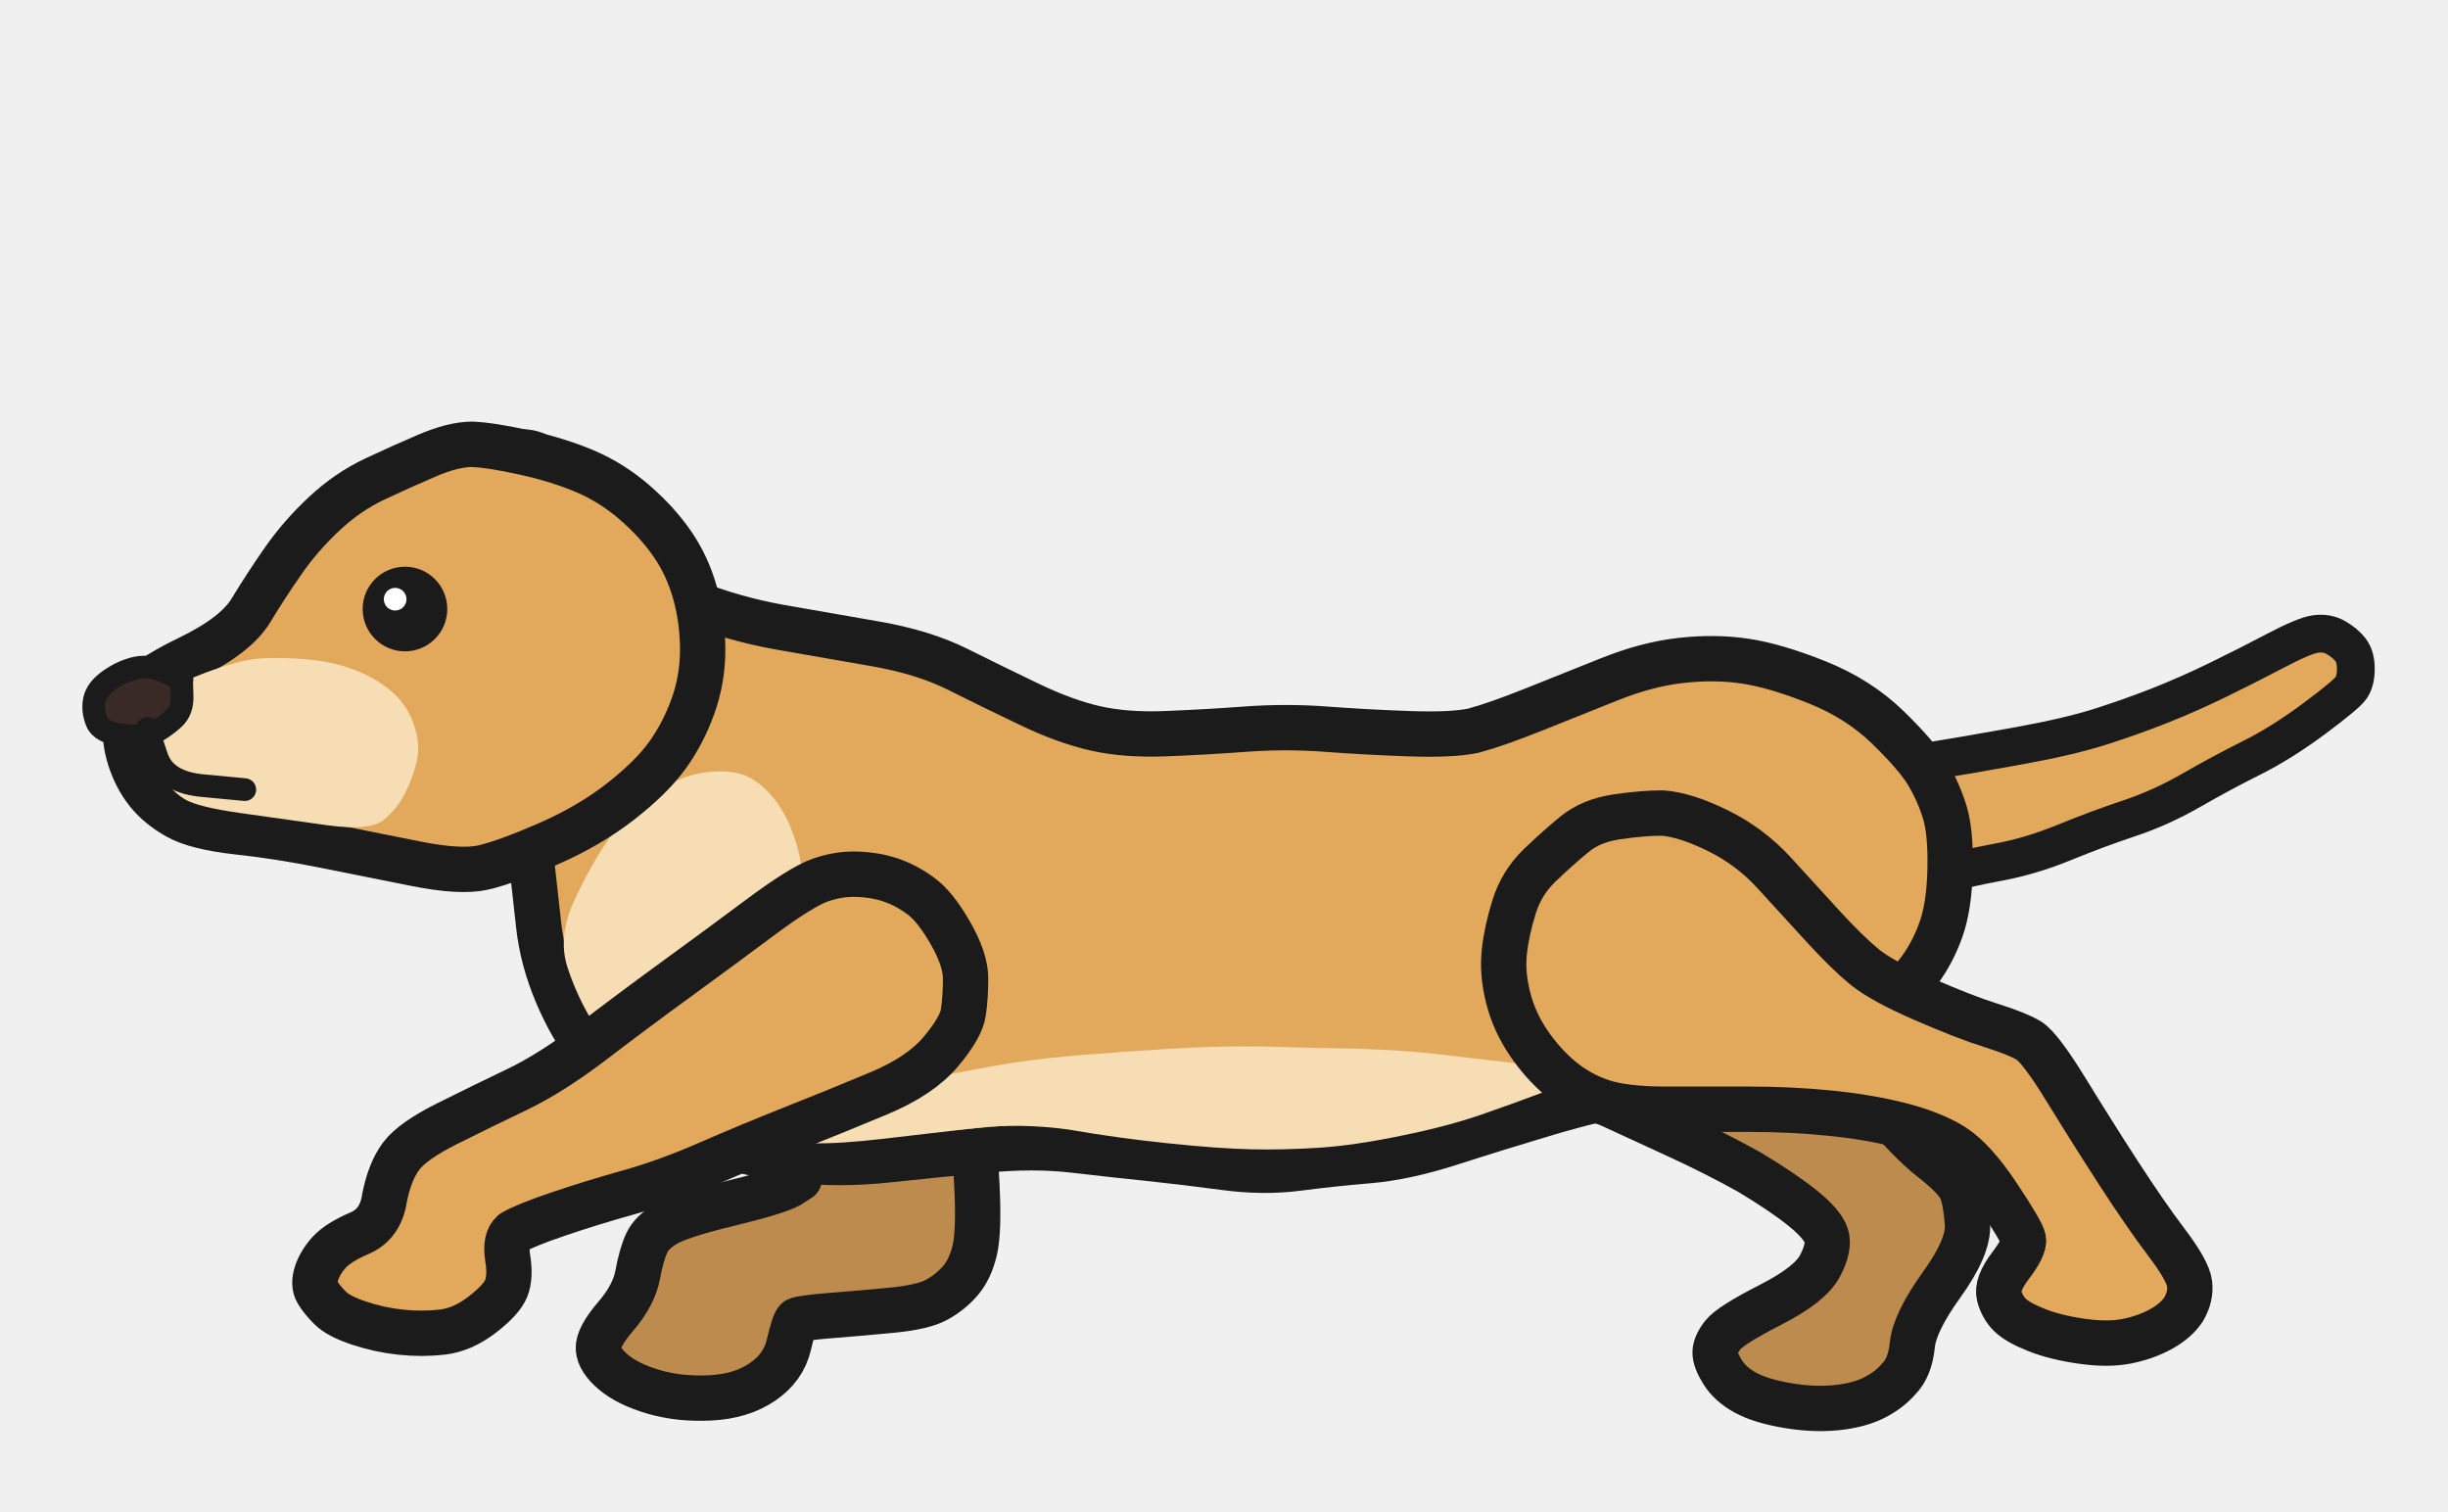
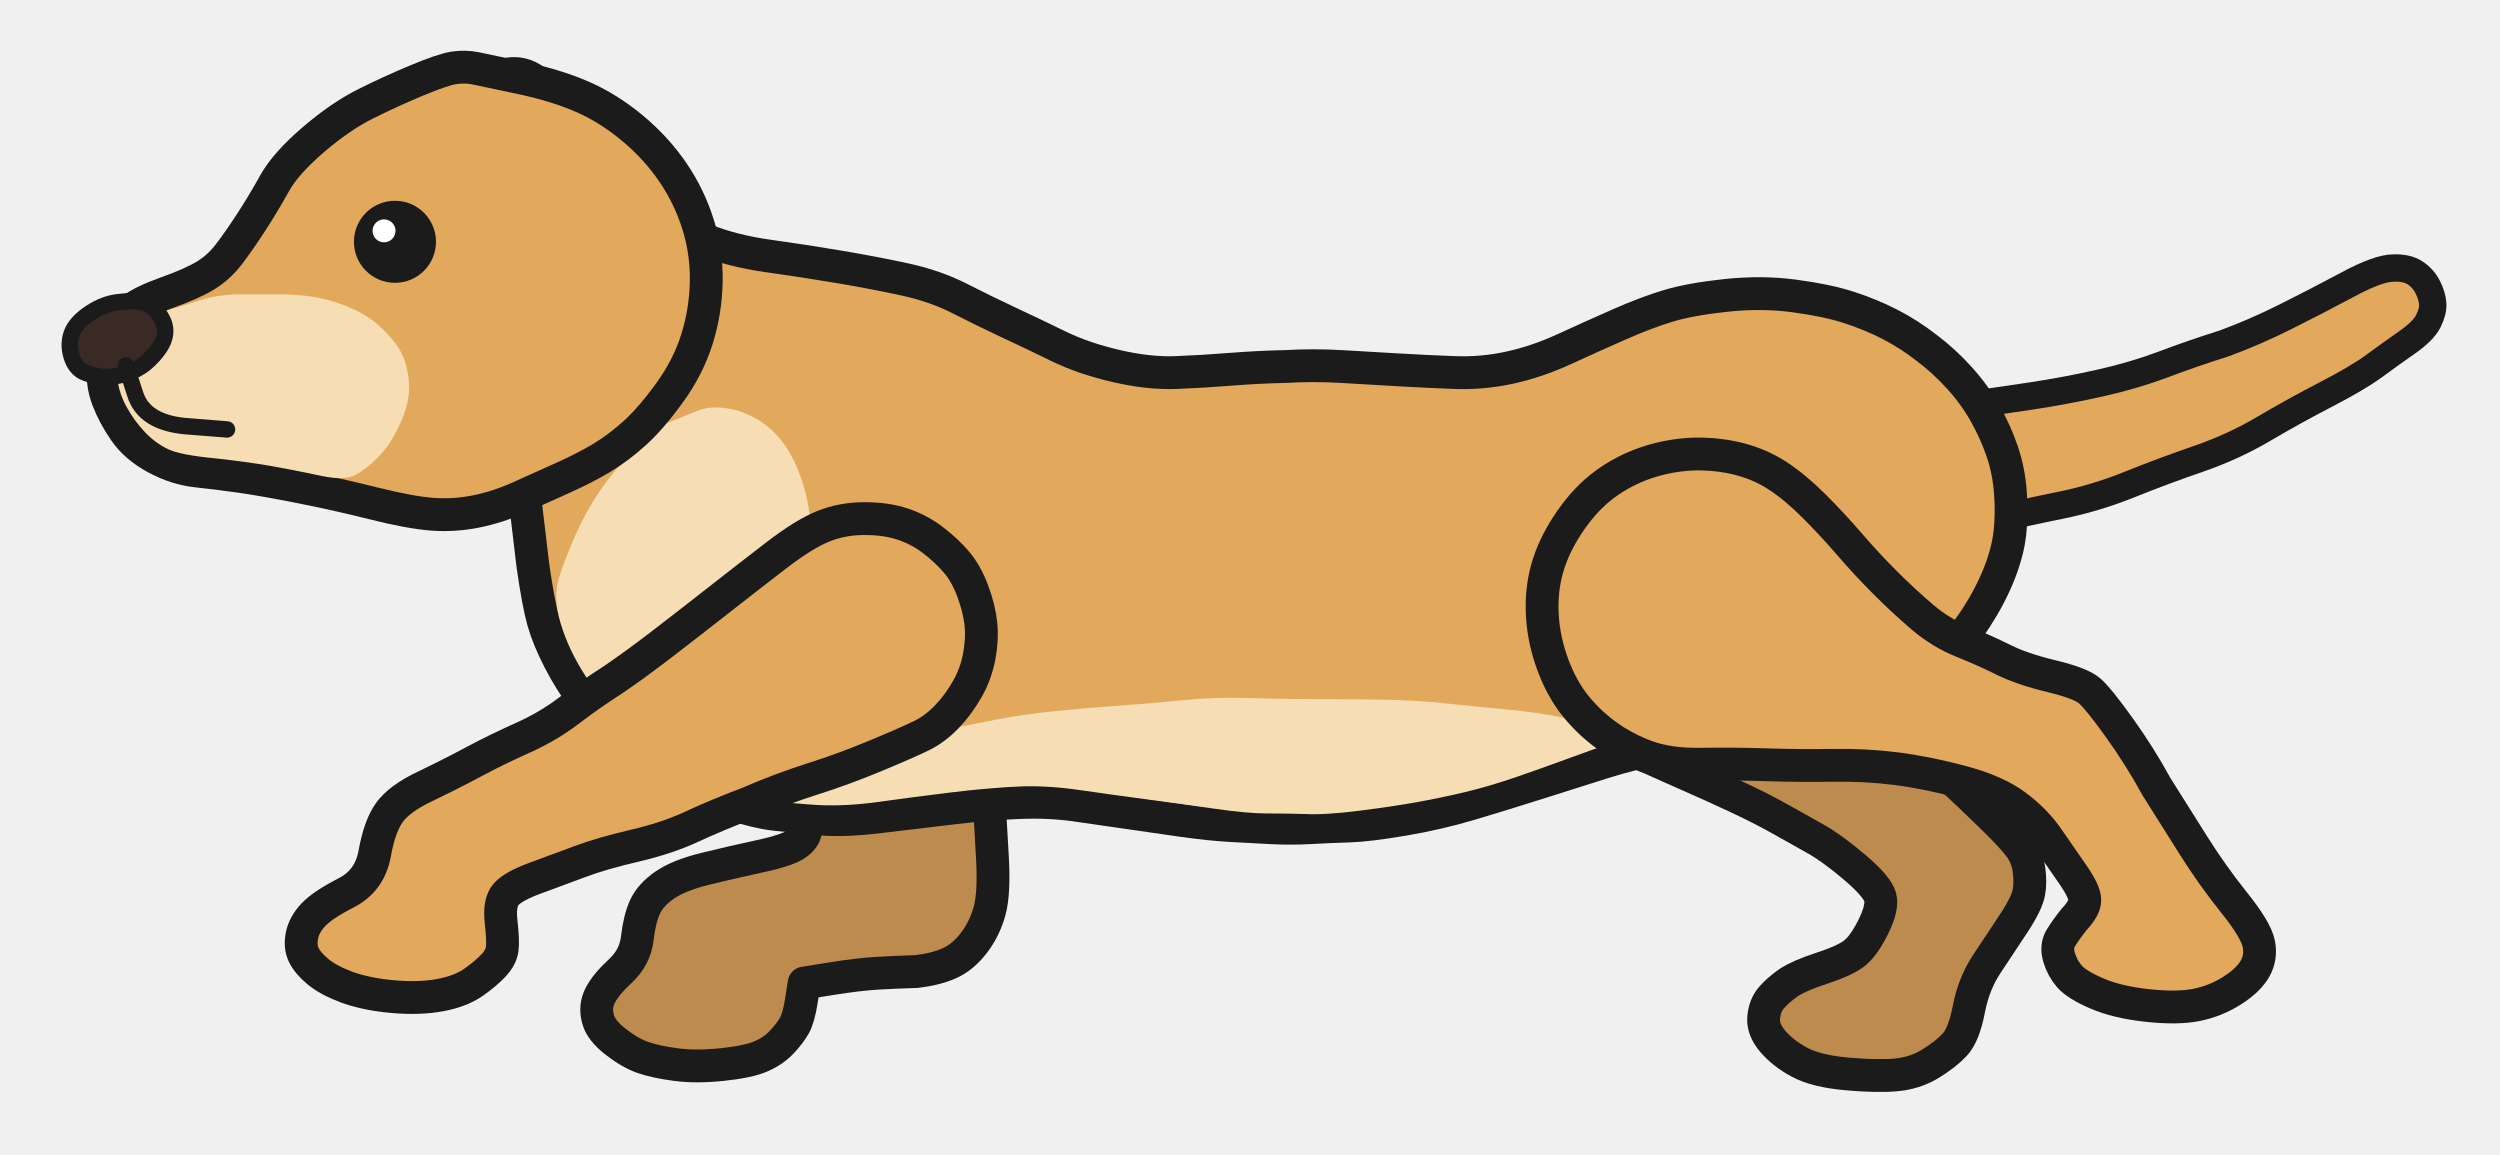
- <svg xmlns="http://www.w3.org/2000/svg" viewBox="0 0 324 200.0" width="324" height="200.0">
+ <svg xmlns="http://www.w3.org/2000/svg" viewBox="0 0 457 211" width="457" height="211">
  <g stroke="#1B1B1B" stroke-linecap="round" stroke-linejoin="round">
-     <path d="M113.5 115.7Q116 115.8 118 116.5t3.9 2.1t3.9 4.9t2.2 9.5t.6 12t.7 12t-.3 8.5t-1.9 4t-3.1 2.5t-6 1.4t-8 .7t-4.5 .6q-.4 .3 -1.1 3.3t-3.5 4.9t-6.9 2.1t-7.5-.8t-5.3-2.6t-2-3.1t2.3-4.3t2.9-5.5t1.2-4.2t2.7-2.6t8.2-2.6t7.9-2.4q1.4-.9 1.4-.9t-1.8-5.8t-3.7-11.4t-1.8-8.3t.6-4.5t2-4t3.5-3.5t4.3-2.2t4.6-.6Z" fill="#BD8B4D" stroke-width="6" />
-     <path d="M220.5 107.6Q223 107.8 226.5 109.3t6 4t3.7 4.6t3 7.5t3.9 10.9t5.8 10.1t6.9 7.1t3.8 4t.8 4.5t-3.4 8t-3.9 8t-1.8 4.5q-1.3 1.5 -3.3 2.5t-5 1.3t-6.5-.3t-5.5-1.7t-3-2.7t-1-2.6t1-2.3t6.3-4t6.6-5.2t.8-4t-3.1-3.6t-7.1-4.8q-4.5-2.5 -9.5-4.8t-10-4.6t-7.2-4.5t-3.7-5.2t-1.9-5.5t-.2-5t1.2-5t2.3-4.6t3.5-3.8t4.5-2.8t5-1.6t5-.1Z" fill="#BD8B4D" stroke-width="6" />
-     <path d="M306.5 83.9Q308 83.7 309.2 84.4t1.9 1.6t.7 2.5t-.6 2.5t-4.9 4.1t-8.3 5.2t-8 4.3t-8.2 3.7t-8.6 3.2t-8.7 2.6t-9 2t-7 .5q-2.5-.5 -4-2.1t-1.7-4.6t.7-4.4t2.2-2.4t8.1-2.1t13.4-2.3t10.7-2.5t7.9-2.8t7.7-3.4t7.7-3.9t5.3-2.2Z" fill="#E2A85C" stroke-width="5" />
-     <path d="M77 76.4Q80 75.9 82.5 76.5t8.5 3t12.2 3.5t12.6 2.2t11 3.4t9.4 4.6t8.8 3.2t9.2 .7t10.6-.6t10.7 0t11 .6t8.5-.4q3-.8 8-2.8t10-4t9.5-2.5t8.5 .1t9.5 2.8t9.4 6t5.3 6.2t2.2 5t.7 7.5t-1.2 8t-2.9 5.5t-4.4 4.9q-2.6 2.4 -5.4 4t-6.5 2.8t-9.5 2.2t-11.4 2t-12 2.9t-12.6 3.9t-11 2.4t-9.4 1t-9.8-.1t-10-1.2t-10-1.1t-11.5 0q-6.5 .6 -13 1.3t-12.5 0t-10.9-2.6t-9-4.9t-6.8-6.5t-4.6-8t-2.4-9t-1-9t-1.9-7.7t-2.8-6.6t-1.6-6.7t.7-6q.9-2.5 2.6-4.6t4.2-3.6t5.5-1.9Z" fill="#E2A85C" stroke-width="6" />
-     <path d="M93.5 102.2Q97 101.8 99 102.8t3.6 3.1t2.6 5.1t1.1 6.5t-.5 7.5t-1.9 7.5t-3.9 8.5t-3.8 6.3t-1.7 1.2t-4-2t-6.5-4.7t-5.4-6.3q-2.2-3.5 -3.5-7.5t.9-8.8t4.8-8.5t6-5.9t6.7-2.6ZM179.8 138.8Q186 139 190.2 139.5t8.6 1t6.6 1t2.7 1t.4 .5t-4.1 1.5t-8.3 3t-10.6 2.8t-11 1.6t-9 .2t-11-.8t-13-1.8q-6.5-.9 -12.5-.2t-12 1.4t-9.5 .6t-5.4-.7t-1.9-.6t3.7-1.4t7.4-2.9t8.9-2.5t10.6-2t11.4-1.5t12.6-.9t12.4-.3q6.3 .2 12.6 .3Z" fill="#F6DDB4" fill-rule="evenodd" stroke="none" data-noink="1" />
-     <path d="M220 107.6Q223 107.8 227.3 109.9t7.5 5.6t6.4 7t5.5 5.4t7.8 4.3t9 3.5t5 2t5 6.6t7 11.1t6.3 9.1t3 5.4t-.8 3.4q-1 1.5 -3 2.6t-4.5 1.6t-6 0t-6-1.5t-3.5-2t-1.4-2.5t1.5-4t1.7-3.5t-3.4-5.8t-5.9-6.5t-7-2.8t-9.5-1.6q-5-.5 -10.5-.5t-11 0t-8.5-1t-5.4-3t-4.3-4.8t-2.7-6t-.5-6t1.3-6t3.4-5.5t4.6-4.1t5.6-2.3t6-.5Z" fill="#E2A85C" stroke-width="6" />
-     <path d="M113.5 115.7Q116 115.8 118 116.5t3.9 2.1t3.9 4.9t2 6t-.3 4.5t-3 5.2t-8.2 5.5t-11.3 4.6t-11.3 4.7t-10.5 3.8t-9.4 2.9t-5.9 2.4q-1.1 .9 -.7 3.4t-.2 4t-3.2 3.5t-5.3 2.3t-5.5 0t-5.5-1.2t-3.8-2t-1.7-2.1t-.1-2.5t1.7-2.8t4-2.5t3.3-4.7q.7-3.5 2.2-5.5t6.1-4.3t9.2-4.5t10.1-6.4t11-8.2t11-8.1t8-5t5-.8Z" fill="#E2A85C" stroke-width="6" />
-     <path d="M68.5 58.8Q71 58.7 72.3 59.9t4.4 6.3t6.3 10.6t2.7 7.7t-2 3.7t-3.2 1.3t-3.5-.9t-4.5-1.3t-4.1-1.8t-2.5-6.7t-2-10.6t.5-7.3q1.6-2.1 4.1-2.1Z" fill="#BD8B4D" stroke-width="4" />
-     <path d="M62.5 58.8Q65 58.9 69.5 59.9t8 2.5t6.5 4.1t5 5.5t3 6.5t1 7.5t-1.3 7.5t-3.4 6.5t-6.2 6.1t-9.6 5.6t-8.5 3.1t-9-.5q-6-1.2 -12-2.4t-11.5-1.8t-8-2t-4-3.3t-2.3-4.4t-.5-4.4t1.2-3.9t7.1-5t8.2-6.3t4.3-6.6t5.4-6.2t6.7-4.6q3.4-1.6 6.9-3.1t6-1.5Z" fill="#E2A85C" stroke-width="6" />
-     <path d="M35 87.1Q38 87 41 87.3t5.5 1.2t4.3 2.2t2.8 2.8t1.5 3.5t0 4t-1.5 4t-2.8 3.5t-7.6 .7t-11.4-1.6t-7.3-1.8t-3-3q-1.5-2 -1.9-4.9t1-4.9t6.4-3.9t8-2Z" fill="#F6DDB4" stroke="none" data-noink="1" />
-     <circle cx="53.6" cy="80.6" r="4.1" fill="#1B1B1B" stroke-width="3" />
-     <circle cx="52.3" cy="79.3" r="1.5" fill="#FFFFFF" stroke="none" data-noink="1" />
-     <path d="M18 88.4Q20 88 22.1 89t2 1t0 2t-1.1 3.1t-2.5 1.8t-4.2 .4t-3.5-1.8t-.3-2.9t2-2.6t3.5-1.6Z" fill="#3A2A26" stroke-width="3" />
-     <path d="M19.5 96.4L20.7 100Q21.8 103.6 27.1 104L32.4 104.5" fill="none" stroke-width="3" />
+     <path d="M158.5 94.7Q162 94.8 165 95.8t5.5 2.9t4.3 4t3 5.3t1.5 9.5t.7 13t.7 13t.7 13t-.5 10t-2.9 5.9t-4.5 3.7t-6 1.5q-3.5 .1 -7 .3t-8.5 1t-5 .8t-.5 3.2t-1.3 4.6t-2.3 3t-3.8 2.6t-7.1 1.5t-8.5 0t-6-1.3t-5-2.9t-3.2-4.2q-.6-2.2 .4-4.2t3.7-4.5t3.1-6t1.4-5.7t3.6-4t7.5-3t10-2.3t6.7-2.3t1.6-2.7t-1.7-6.5t-3.5-10t-3.4-10q-1.7-5 -1.8-8.5t.8-6.5t2.9-6t4.7-5t6.2-3.2t7-1.1Z" fill="#BD8B4D" stroke-width="6" />
+     <path d="M310.5 82.9Q314 82.9 319.5 84.8t9.6 5.5t6.1 7.2t3.8 9.5t3.8 12t3.6 9.5t3.7 6.5t6 6.7t7.9 7.5t5.3 5.7t1.6 4.1t0 4q-.3 2 -2.8 5.8t-4.9 7.4t-3.3 8.3t-2.6 6.5t-4.5 3.5t-6.3 2t-9-.2t-8.5-2.1t-4.9-3.8t-1.7-4.4t1.4-3.6t3.2-2.8q2-1.3 6-2.6t5.8-2.6t3.6-4.9t1.3-5.5t-4.6-5.4t-7.3-5.3t-6.6-3.7t-7.9-4t-9.3-4.2t-9.3-4.2t-8.2-5.5t-5.6-7.6q-2-4.1 -2.7-7.6t-.4-7t1.4-7t3.1-6.5t4.6-5.5t5.9-4.2t6.7-2.6t7-.8Z" fill="#BD8B4D" stroke-width="6" />
+     <path d="M437.5 49Q440 48.9 441.5 49.9t2.3 2.6t.9 3t-.8 3.2t-3.9 3.9t-6 4.3t-8.8 5.2t-11.4 6.3t-12 5.5t-12.6 4.7t-12.7 3.8t-13 2.9q-6.5 1.5 -10 .8t-5-1.8t-2.5-2.7t-1.4-3.6t0-4.3t1.5-4t3-3.1t8.7-2.3t13.4-1.9t12.8-2.4t11.5-3.4t11-3.8q5.5-2 11.3-4.9t11.4-5.9t8.3-3Z" fill="#E2A85C" stroke-width="5" />
+     <path d="M111 37.6Q114 37.9 119 39.9t10 4t11.5 2.9t13 2t12 2.3t10 3.5t9 4.4t9 4.3t10.5 3.6t11 1.2t10-.6t10-.5q5-.3 10.2 0t10.3 .6t10.3 .5t10.2-.9t10-3.4t10-4.5t9-3.4t10.5-1.9t12.5 .1t10 2.1t7.5 3.1t6.7 4.3q3.2 2.4 6 5.5t4.7 6.5t3.1 6.9t1.5 7.5t-.1 7.5t-2 7.5t-4.2 8t-6.5 7.4t-7.7 5.6t-9.5 4.1t-11 2.8t-11 1.8q-5.5 1 -11 1.9t-11.5 2.8t-12 3.8t-12 3.7t-12.5 2.9t-10 1.2t-7 .3t-7.3 0t-7.4-.4t-8.6-.9t-9.7-1.4t-9.7-1.4q-4.8-.7 -10.3-.5t-12.3 1t-13.4 1.6t-10.8 .4t-8-.8t-9-2.2t-10-4.5t-9-6.4t-7-7.5t-4.8-7.7t-2.9-7.1t-1.9-10.2q-.8-6.8 -1.6-13.5t-2.8-11.2t-3.9-9.1t-2.3-7.5t.2-5.5t1.4-5t2.9-5t4.3-4.3t4.9-2.9t5-1.5t5.5-.2Z" fill="#E2A85C" stroke-width="6" />
+     <path d="M132.5 74.6Q135 74.8 138 76.4t5.2 4.6t3.6 7.5t1.5 9.5t-.8 10.5t-2.8 10.5t-3.6 8.5t-3.7 7t-4.6 6t-2.8 2.6t-5.4-3.1t-9.7-7q-4.3-4 -7.6-9t-4.8-10t-.2-8.8t2.9-7.4t3.5-6.6t4.2-5.7t4.6-5t5-3.4t5-2t5-.5ZM252.8 127.9Q259 128 264.5 128.6t11 1.1t10.3 1.5t9.5 1.9t4.7 .9t-4.7 1.6t-9.3 3.3t-9.3 3.3t-8.9 2.6t-8.6 1.8t-10.7 1.6t-10 .6q-3.5-.1 -7-.1t-9.7-.9t-12.3-1.7t-12.3-1.7t-11.7-.6t-12 1.1t-13 1.7t-12 .5t-7.5-.7t-2.4-.9t-.4-.5t3.4-1.8q3.4-1.8 6.9-3.1t7-2.5t8.2-2.2t9.3-2t9.3-1.9t10.5-1.5t11.7-1t11.7-1t12-.4t12.3 .2t12.3 .1Z" fill="#F6DDB4" fill-rule="evenodd" stroke="none" data-noink="1" />
+     <path d="M309.5 83Q314 82.9 317.9 83.9t7.1 3.1t6.6 5.5t6.5 7t6.5 7t6.8 6.3t7.4 4.5t7.4 3.3t8.8 3t7 2.7t5.4 6.7t6.8 10.8q3.4 5.4 6.8 10.8t7.4 10.4t4.5 7.5t-.7 4.6t-4.2 4t-6.5 2.6t-9 .1t-9.2-2.2t-5-3.1t-1.9-3.5t.3-3.5t2.5-3.5q1.9-2 1.9-3.5t-2.3-4.8t-4.5-6.5t-5.8-5.9t-10-4.4t-12-2.4t-11.5-.6t-12-.1t-12-.1t-10-1.4t-7.5-4t-6-5.9q-2.5-3.4 -4-7.9t-1.6-9t1.2-8.5t4.1-8t6.2-6.5t7.5-3.9t8.6-1.6Z" fill="#E2A85C" stroke-width="6" />
+     <path d="M158 94.8Q162 94.8 165 95.8t5.5 2.9t4.3 4t3 5.3t1.5 6t-.3 6t-2.2 6t-3.7 5t-4.5 3.4t-8.4 3.7t-11.7 4.3t-11.7 4.4q-5.8 2.2 -10.3 4.3t-10.5 3.5t-10 2.9t-8.1 3t-5.4 3t-.9 5t.2 5t-1.6 3t-3.7 3.1t-6 2.3t-8.5 .3t-8.5-1.7q-3.5-1.3 -5.4-2.9t-2.6-3.1t-.3-3.5t2.1-3.8t6-4t5.2-7.2t2.7-7.5t6.4-4.7t8.9-4.5t9-4.4t8.5-5t8-5.6q4-2.7 9.2-6.7t10.3-8t10.3-8t8.7-5.4t7.5-1.4Z" fill="#E2A85C" stroke-width="6" />
+     <path d="M92 12.7Q95 11.9 97.7 13.5t5.7 6.5t6.1 10t6.1 10t3.4 6.5t0 3.5t-1.2 3.2t-2.3 2.3t-4 1.3t-5.5-1.2t-6.5-1.8t-5-1.4q-1.5-.9 -2.3-2.2t-1.8-6.2t-2-10t-1.9-10t-.5-6.5t1.8-2.8t4.2-2Z" fill="#BD8B4D" stroke-width="4" />
+     <path d="M87 12.5Q89 12.9 95.5 14.3t11.2 3.5t9 5.7t7.3 8t4.6 9.5t1.5 10.5t-1.7 10.5t-5 9.8t-6.4 7.4t-6 4.5t-7 3.6t-8 3.6q-4 1.8 -8 2.6t-8 .5t-10.8-2t-13.4-3t-10.8-1.9t-8-1t-7.5-2.4t-5.7-4.9t-3.1-5.8t-.8-6t1.7-6t3.5-4.4q1.9-1.5 6.4-3.1t7-3.1t4.4-4t4.1-5.9t4.2-7t7-7.9t9.6-6.6t9.4-4.3t6.8-2.3t4 .1Z" fill="#E2A85C" stroke-width="6" />
+     <path d="M52 53.8Q56 53.9 59 54.6t5.8 2t5 3.4t3.3 4t1.5 4.5t-.1 5t-2 5.3t-3.5 4.9t-4 3.1t-6.2 .2t-8.6-1.7t-10.7-1.5q-6.5-.6 -8.8-1.7t-4.2-3.1t-3.3-4.5t-1.7-5t.4-5t2.4-4.4t5.2-3t7-2.2t7.5-1.1t8 0Z" fill="#F6DDB4" stroke="none" data-noink="1" />
+     <circle cx="72.2" cy="44.2" r="6" fill="#1B1B1B" stroke-width="3" />
+     <circle cx="70.2" cy="42.2" r="2.1" fill="#FFFFFF" stroke="none" data-noink="1" />
+     <path d="M22 55.2Q25 54.8 26.5 55.4t2.6 2.1t1.1 3t-1 3t-2.5 2.8t-3.7 2t-4 .6t-3.5-.8t-2.4-2.9t0-4.2t3.4-3.8t5.5-2Z" fill="#3A2A26" stroke-width="3" />
+     <path d="M23 66.8L24.7 72Q26.3 77.2 33.9 77.9L41.5 78.5" fill="none" stroke-width="3" />
  </g>
</svg>
